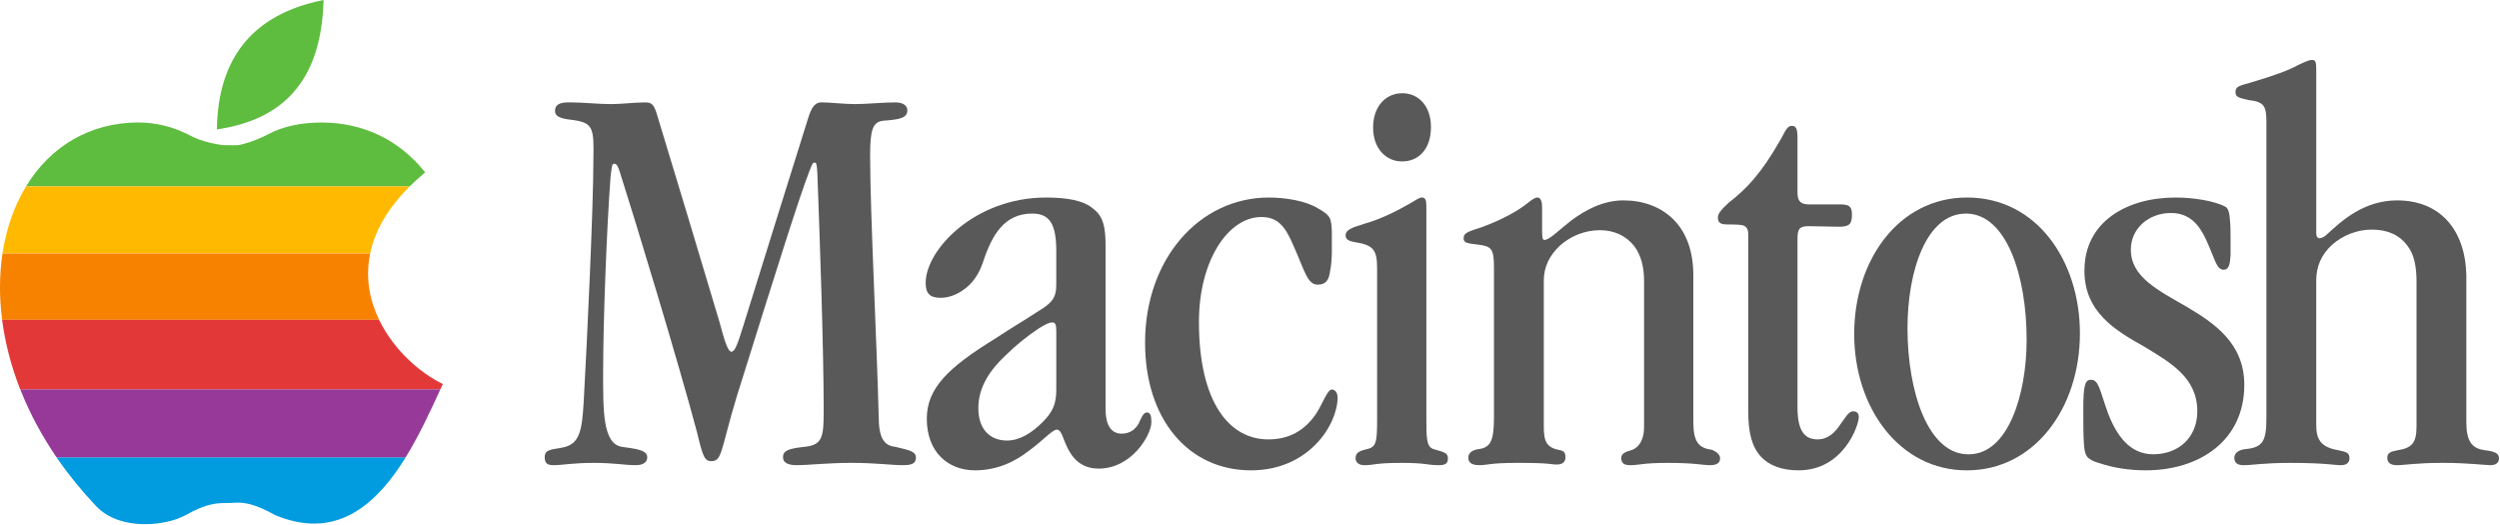
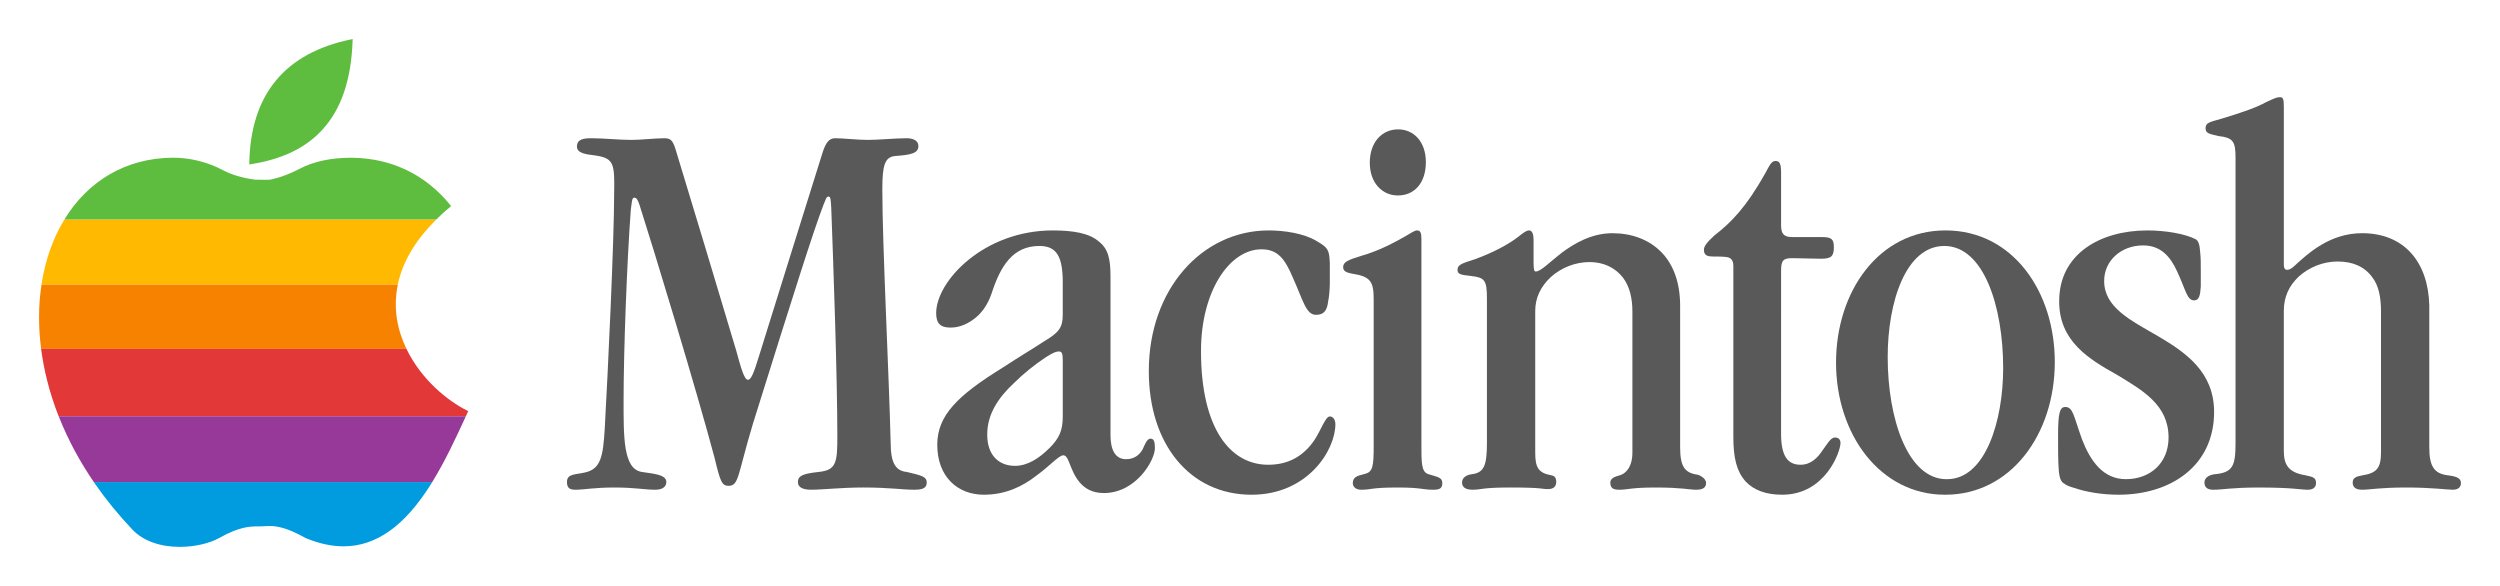
- <svg xmlns="http://www.w3.org/2000/svg" version="1.1" id="svg2" x="0px" y="0px" width="566.93px" height="118.865px" viewBox="0 0 566.93 118.865" enable-background="new 0 0 566.93 118.865" xml:space="preserve">
+ <svg xmlns="http://www.w3.org/2000/svg" version="1.1" id="svg2" x="0px" y="0px" width="512" height="120" viewBox="0 0 512 120" enable-background="new 0 0 566.93 118.865" xml:space="preserve">
  <defs id="defs912">
	
	
	
	
	
	
	
	
	
	

		
		
		
		
		
		
		
	</defs>
-   <g id="layer1">
+   <g id="g6500" transform="matrix(0.8748902,0,0,0.8749569,8.000278,7.999125)">
+     <g id="layer1">
</g>
-   <g id="layer5">
+     <g id="layer5">
</g>
-   <path fill="#595959" d="m 177.639,103.668 c 0,-1.56 1.428,-1.949 4.808,-2.339 4.161,-0.391 4.418,-2.209 4.418,-8.188 0,-14.037 -0.907,-39.771 -1.428,-53.678 -0.13,-1.949 -0.13,-2.6 -0.65,-2.6 -0.52,0 -0.651,0.781 -1.171,1.95 -2.47,6.5 -6.497,19.235 -16.505,51.208 -3.64,12.086 -3.25,14.557 -5.719,14.557 -1.56,0 -1.949,-1.041 -3.25,-6.5 -4.288,-16.115 -14.296,-48.998 -17.546,-59.135 -0.391,-1.17 -0.649,-1.82 -1.301,-1.82 -0.518,0 -0.518,1.04 -0.777,2.859 -0.91,12.215 -1.688,33.142 -1.688,44.45 0,8.577 -0.133,16.246 4.288,16.896 2.339,0.392 5.719,0.521 5.719,2.34 0,1.039 -0.779,1.819 -2.602,1.819 -2.598,0 -4.676,-0.521 -9.617,-0.521 -4.548,0 -7.146,0.521 -8.966,0.521 -1.302,0 -2.079,-0.26 -2.079,-1.819 0,-1.948 1.949,-1.69 4.158,-2.209 3.77,-0.78 4.289,-3.771 4.678,-10.14 0.78,-13.905 2.209,-44.318 2.209,-55.106 0.13,-7.018 0,-8.317 -4.418,-8.968 -2.209,-0.259 -4.288,-0.519 -4.288,-2.079 0,-1.82 1.688,-1.949 3.509,-1.95 2.729,0 6.368,0.39 9.229,0.39 2.209,0 5.587,-0.39 7.668,-0.389 1.429,0 1.949,0.389 2.6,2.339 4.81,15.855 9.62,31.711 14.298,47.438 1.038,3.771 1.819,6.76 2.729,6.76 0.778,0 1.429,-1.819 2.597,-5.592 4.941,-15.854 9.88,-31.71 14.818,-47.438 0.776,-2.469 1.559,-3.509 2.989,-3.51 1.948,0 5.198,0.39 7.668,0.39 2.6,0 6.366,-0.39 9.097,-0.389 1.432,0 2.729,0.519 2.729,1.819 0,1.69 -1.688,2.081 -5.459,2.339 -2.339,0.26 -2.988,1.95 -2.988,7.798 0,12.867 1.561,43.279 1.95,59.266 0,4.81 1.168,6.629 3.769,6.89 3.25,0.778 4.679,1.041 4.679,2.47 0,1.43 -1.169,1.689 -2.986,1.689 -2.729,0 -5.851,-0.521 -11.828,-0.521 -5.199,0 -9.487,0.521 -12.348,0.521 -1.69,0 -2.988,-0.521 -2.988,-1.689 v -0.127 z" id="path873" />
-   <path fill="#595959" d="m 239.633,57.01 c 0,-6.108 -1.432,-8.579 -5.459,-8.579 -6.239,0 -9.097,4.68 -11.179,11.048 -0.91,2.729 -2.469,4.938 -4.418,6.238 -1.431,1.04 -3.25,1.819 -5.198,1.819 -2.47,0 -3.38,-1.041 -3.38,-3.379 0,-7.537 11.179,-19.364 27.294,-19.364 4.81,0 8.579,0.649 10.785,2.6 2.212,1.69 2.732,4.159 2.732,8.188 v 37.17 c 0,3.25 1.038,5.589 3.638,5.589 2.081,0 3.25,-1.169 3.9,-2.339 0.521,-1.17 1.038,-2.469 1.817,-2.469 0.78,0 1.041,0.648 1.041,2.209 0,2.857 -4.418,10.525 -11.959,10.525 -5.459,0 -7.018,-4.418 -8.059,-7.019 -0.391,-1.04 -0.777,-1.819 -1.428,-1.819 -1.041,0 -3.12,2.471 -6.37,4.811 -2.989,2.34 -7.019,4.418 -12.217,4.418 -6.108,0 -10.918,-4.157 -10.918,-11.697 0,-6.887 4.81,-11.566 15.336,-18.064 4.161,-2.729 7.277,-4.549 9.619,-6.108 3.509,-2.078 4.419,-3.25 4.419,-6.237 v -7.54 h 0.004 z m -17.679,35.61 c 0,4.811 2.732,7.279 6.5,7.279 2.859,0 5.589,-1.69 8.06,-4.16 2.339,-2.338 3.119,-4.158 3.119,-7.407 V 75.075 c 0,-1.561 -0.261,-1.95 -0.91,-1.95 -0.647,0 -1.299,0.26 -2.989,1.301 -2.729,1.819 -5.329,3.897 -7.538,6.108 -3.638,3.379 -6.24,7.277 -6.24,11.957 z" id="path875" />
-   <path fill="#595959" d="m 259.776,77.675 c 0,-18.975 12.347,-32.882 28.074,-32.882 3.51,0 8.188,0.649 11.178,2.469 2.729,1.56 2.988,2.079 3.119,5.199 v 4.68 c 0,1.169 -0.131,3.118 -0.392,4.288 -0.261,2.34 -1.171,3.12 -2.858,3.12 -2.34,0 -2.989,-3.378 -5.459,-8.837 -1.818,-4.29 -3.511,-6.499 -7.277,-6.499 -7.537,0 -14.167,9.877 -14.167,23.782 0,18.457 7.021,26.645 15.726,26.645 4.684,0 8.188,-1.949 10.788,-5.719 1.56,-2.339 2.601,-5.587 3.642,-5.587 0.776,0 1.299,0.778 1.299,1.819 0,6.107 -6.497,16.506 -19.624,16.506 -14.428,0 -24.045,-11.827 -24.045,-28.854 z" id="path877" />
-   <path fill="#595959" d="m 312.414,60.778 c 0,-4.158 -0.91,-5.199 -4.94,-5.849 -1.559,-0.26 -2.206,-0.649 -2.206,-1.56 0,-1.17 1.168,-1.689 4.158,-2.598 4.156,-1.172 7.798,-3.121 10.526,-4.681 1.298,-0.778 2.079,-1.3 2.601,-1.3 0.776,0 1.037,0.521 1.037,1.949 V 52.848 94.7 c 0,4.42 -0.042,6.641 1.637,7.146 2.296,0.696 3.25,0.781 3.25,2.082 0,1.168 -0.521,1.561 -2.078,1.561 -2.729,0 -2.678,-0.521 -8.396,-0.521 -6.238,0 -6.057,0.521 -8.524,0.521 -1.04,0 -1.951,-0.521 -1.951,-1.561 0,-1.301 0.911,-1.695 2.603,-2.082 2.067,-0.471 2.286,-1.56 2.286,-6.759 z m 5.589,-24.173 c -3.382,0 -6.499,-2.731 -6.499,-7.669 0,-4.808 2.859,-7.798 6.63,-7.798 3.639,0 6.497,2.859 6.497,7.668 0,5.068 -2.858,7.799 -6.497,7.799 z" id="path879" />
-   <path fill="#595959" d="m 338.926,60.778 c 0,-4.418 -0.521,-4.938 -3.768,-5.328 -2.339,-0.26 -3.12,-0.391 -3.12,-1.431 0,-1.3 1.299,-1.56 4.028,-2.469 4.678,-1.69 8.319,-3.769 10.267,-5.329 1.171,-0.909 1.821,-1.43 2.474,-1.43 0.776,0 1.038,1.04 1.038,2.209 v 5.2 c 0,1.819 0.13,2.209 0.521,2.209 1.171,0 3.249,-2.209 6.105,-4.418 2.991,-2.209 7.021,-4.549 11.827,-4.549 4.419,0 8.579,1.43 11.565,4.549 2.731,2.859 4.291,7.019 4.291,12.476 V 95.61 c 0,4.549 1.153,5.979 4.146,6.367 0,0 1.924,0.65 1.924,1.95 0,1.169 -0.911,1.562 -2.34,1.562 -1.562,0 -3.339,-0.521 -9.447,-0.521 -5.848,0 -6.474,0.521 -8.551,0.521 -1.433,0 -2.079,-0.391 -2.079,-1.69 0,-0.909 0.928,-1.354 2.209,-1.69 1.2,-0.313 2.962,-1.688 2.962,-5.328 V 63.769 c 0,-3.121 -0.646,-5.85 -2.209,-7.93 -1.818,-2.338 -4.549,-3.639 -7.798,-3.639 -3.382,0 -6.628,1.301 -9.098,3.51 -2.339,2.209 -3.641,4.809 -3.641,7.928 V 96.78 c 0,3.379 0.632,4.779 3.771,5.328 0.549,0.096 1.148,0.375 1.148,1.543 0,1.301 -0.91,1.689 -1.951,1.689 -1.56,0 -1.147,-0.375 -8.813,-0.375 -6.63,0 -6.734,0.521 -8.813,0.521 -1.56,0 -2.471,-0.521 -2.471,-1.69 0,-1.169 1.045,-1.784 2.341,-1.95 2.813,-0.354 3.481,-2.078 3.481,-7.277 V 60.778 Z" id="path881" />
-   <path fill="#595959" d="m 407.782,92.362 c 0,5.066 1.431,7.275 4.551,7.275 2.47,0 4.028,-1.689 5.068,-3.248 1.169,-1.562 1.948,-3.121 2.989,-3.121 0.776,0 1.299,0.391 1.299,1.301 0,1.949 -3.511,12.088 -13.647,12.088 -3.768,0 -6.627,-1.039 -8.575,-3.119 -2.078,-2.34 -2.858,-5.459 -2.858,-10.398 V 53.11 c 0,-1.431 -0.65,-1.951 -1.563,-2.08 -0.907,-0.131 -2.079,-0.131 -3.116,-0.131 -1.172,0 -2.213,-0.129 -2.213,-1.56 0,-0.91 0.78,-1.819 2.473,-3.379 4.027,-3.12 7.408,-6.628 11.826,-14.426 1.171,-2.209 1.56,-2.99 2.47,-2.99 0.907,0 1.299,0.521 1.299,2.729 v 12.348 c 0,1.95 0.649,2.729 2.604,2.729 h 7.018 c 2.209,0 2.729,0.52 2.729,2.34 0,2.08 -0.521,2.729 -2.989,2.729 -2.209,0 -4.548,-0.131 -6.757,-0.131 -2.082,0 -2.604,0.521 -2.604,2.859 z" id="path883" />
-   <path fill="#595959" d="m 446.125,106.657 c -15.076,0 -25.477,-14.037 -25.477,-30.934 0,-16.637 10.008,-30.933 25.604,-30.933 15.856,0 25.604,14.427 25.604,30.803 0,17.025 -10.397,31.063 -25.604,31.063 h -0.127 z m 0.518,-3.638 c 8.97,0 13.127,-13.646 13.127,-25.994 0,-14.428 -4.549,-28.593 -13.776,-28.593 -8.967,0 -13.255,12.997 -13.255,25.995 0,14.425 4.679,28.593 13.774,28.593 h 0.13 z" id="path885" />
-   <path fill="#595959" d="m 472.887,61.298 c 0,-10.917 9.487,-16.505 20.665,-16.505 4.157,0 8.84,0.778 11.31,2.079 0.646,0.39 0.911,1.3 1.038,3.119 0.131,1.17 0.131,2.6 0.131,4.55 v 3.379 c -0.131,2.08 -0.389,3.25 -1.561,3.25 -1.688,0 -1.947,-2.47 -4.029,-6.89 -1.56,-3.379 -3.77,-5.979 -7.927,-5.979 -5.069,0 -9.103,3.51 -9.103,8.318 0,6.237 6.24,9.228 12.74,12.996 6.368,3.77 12.996,8.317 12.996,17.677 0,12.605 -10.139,19.364 -22.354,19.364 -3.9,0 -7.668,-0.649 -10.27,-1.56 -0.908,-0.261 -1.818,-0.52 -2.472,-1.041 -0.646,-0.39 -1.168,-1.039 -1.298,-3.639 -0.13,-1.82 -0.13,-4.288 -0.13,-7.669 0,-5.199 0.388,-6.627 1.688,-6.627 1.82,0 1.947,2.079 3.899,7.538 1.948,5.068 4.938,9.357 10.27,9.357 5.849,0 10.007,-3.898 10.007,-9.748 0,-7.668 -6.109,-11.049 -12.089,-14.688 -6.497,-3.641 -13.517,-7.798 -13.517,-17.156 v -0.13 h 0.005 v 0.005 z" id="path887" />
-   <path fill="#595959" d="m 514.162,27.766 c 0,-3.769 -0.519,-4.678 -4.028,-5.069 -2.209,-0.521 -2.988,-0.65 -2.988,-1.82 0,-1.3 0.911,-1.43 3.642,-2.209 5.198,-1.56 8.448,-2.729 10.527,-3.899 1.688,-0.781 2.469,-1.17 3.25,-1.17 0.775,0 0.905,0.519 0.905,2.339 V 52.85 c 0,0.779 0.263,1.169 0.781,1.169 0.521,0 1.168,-0.391 1.688,-0.91 3.25,-2.988 8.316,-7.668 15.854,-7.668 9.747,0 15.466,6.627 15.727,16.896 v 33.271 c 0,4.42 1.173,6.108 4.291,6.498 2.079,0.261 3.117,0.65 3.117,1.82 0,1.17 -0.908,1.561 -1.948,1.561 -1.169,0 -5.068,-0.521 -10.784,-0.521 -6.24,0 -8.579,0.521 -10.4,0.521 -1.429,0 -2.209,-0.521 -2.209,-1.689 0,-1.168 0.91,-1.431 2.339,-1.689 3.25,-0.52 4.291,-1.688 4.291,-5.328 V 63.769 c 0,-3.25 -0.521,-6.108 -2.078,-8.059 -1.82,-2.469 -4.552,-3.641 -8.063,-3.641 -3.377,0 -6.627,1.301 -9.096,3.51 -2.341,2.21 -3.513,4.811 -3.513,8.061 v 32.752 c 0,3.377 1.172,5.068 5.069,5.717 1.951,0.394 2.469,0.65 2.469,1.82 0,1.17 -0.907,1.562 -1.947,1.562 -1.56,0 -3.512,-0.521 -11.438,-0.521 -6.367,0 -8.446,0.521 -10.658,0.521 -1.168,0 -2.078,-0.392 -2.078,-1.69 0,-1.169 1.172,-1.818 2.47,-1.949 4.157,-0.39 4.81,-1.949 4.81,-7.277 z" id="path889" />
-   <path fill="#008000" d="M 66.344,21.192 C 70.774,16.333 73.079,9.51 73.399,0.334 L 73.41,0.001 73.086,0.067 C 57.533,3.249 49.5,12.996 49.213,29.038 l -0.006,0.312 0.307,-0.048 c 7.408,-1.161 12.914,-3.814 16.83,-8.11 z" id="path891" style="fill:#5ebd3e;fill-opacity:1" />
-   <path fill="#0000ff" d="m 12.824,103.702 0.285,0.412 c 2.572,3.707 5.52,7.314 8.761,10.725 2.47,2.596 6.403,4.025 11.076,4.025 3.424,0 6.976,-0.809 9.269,-2.104 4.738,-2.681 7.252,-2.687 9.084,-2.688 0.371,0 0.715,-0.002 1.043,-0.021 l 0.303,-0.021 c 0.396,-0.024 0.806,-0.052 1.268,-0.052 1.625,0 4.057,0.318 8.471,2.813 3.082,1.29 6.068,1.944 8.881,1.944 v 0 c 7.658,0 14.371,-4.789 20.521,-14.633 L 92.038,103.7 H 12.824 Z" id="path893" style="fill:#009cdf;fill-opacity:1" />
-   <path fill="#008000" d="m 92.947,42.269 c 1.023,-1.02 2.126,-2.024 3.313,-3.015 l 0.197,-0.165 -0.164,-0.201 C 90.524,31.77 82.621,27.93 73.441,27.786 l -0.42,-0.003 c -4.651,0 -8.764,0.872 -11.896,2.521 -4.059,2.138 -7.079,2.613 -7.108,2.617 -0.051,0.007 -0.383,0.02 -1.295,0.02 -1.104,0 -2.061,-0.018 -2.176,-0.035 L 50.474,32.898 C 49.173,32.729 45.853,32.184 43.165,30.75 39.509,28.801 35.436,27.771 31.39,27.771 l -0.267,10e-4 C 20.42,27.893 11.471,33.108 5.908,42.269 Z" id="path895" style="fill:#5ebd3e;fill-opacity:1" />
-   <path fill="#ffff00" d="m 83.973,57.487 c 1.052,-5.094 3.895,-10.039 8.531,-14.771 l 0.438,-0.447 H 5.909 l -0.075,0.127 c -2.668,4.426 -4.435,9.545 -5.273,15.09 z" id="path897" style="fill:#ffb900;fill-opacity:1" />
-   <path fill="#ff6600" d="M 86.01,72.521 C 83.906,68.197 82.874,63.202 83.92,57.8 l 0.059,-0.313 H 0.569 L 0.536,57.713 C -0.17,62.521 -0.17,67.495 0.483,72.521 Z" id="path899" style="fill:#f78200;fill-opacity:1" />
-   <path fill="#ff0000" d="m 4.58,88.291 h 95.323 l 0.558,-1.206 -0.23,-0.115 C 95.668,84.711 89.553,79.767 86.072,72.667 L 86,72.521 H 0.478 l 0.042,0.297 c 0.58,4.348 1.771,9.632 4.06,15.473 z" id="path901" style="fill:#e23838;fill-opacity:1" />
-   <path fill="#800080" d="m 12.827,103.702 h 79.201 c 3.026,-4.898 5.517,-10.297 7.707,-15.039 L 99.907,88.29 H 4.594 l 0.144,0.361 c 2.085,5.205 4.789,10.233 8.089,15.051 z" id="path903" style="fill:#973999;fill-opacity:1" />
+     <path fill="#595959" d="m 177.639,103.668 c 0,-1.56 1.428,-1.949 4.808,-2.339 4.161,-0.391 4.418,-2.209 4.418,-8.188 0,-14.037 -0.907,-39.771 -1.428,-53.678 -0.13,-1.949 -0.13,-2.6 -0.65,-2.6 -0.52,0 -0.651,0.781 -1.171,1.95 -2.47,6.5 -6.497,19.235 -16.505,51.208 -3.64,12.086 -3.25,14.557 -5.719,14.557 -1.56,0 -1.949,-1.041 -3.25,-6.5 -4.288,-16.115 -14.296,-48.998 -17.546,-59.135 -0.391,-1.17 -0.649,-1.82 -1.301,-1.82 -0.518,0 -0.518,1.04 -0.777,2.859 -0.91,12.215 -1.688,33.142 -1.688,44.45 0,8.577 -0.133,16.246 4.288,16.896 2.339,0.392 5.719,0.521 5.719,2.34 0,1.039 -0.779,1.819 -2.602,1.819 -2.598,0 -4.676,-0.521 -9.617,-0.521 -4.548,0 -7.146,0.521 -8.966,0.521 -1.302,0 -2.079,-0.26 -2.079,-1.819 0,-1.948 1.949,-1.69 4.158,-2.209 3.77,-0.78 4.289,-3.771 4.678,-10.14 0.78,-13.905 2.209,-44.318 2.209,-55.106 0.13,-7.018 0,-8.317 -4.418,-8.968 -2.209,-0.259 -4.288,-0.519 -4.288,-2.079 0,-1.82 1.688,-1.949 3.509,-1.95 2.729,0 6.368,0.39 9.229,0.39 2.209,0 5.587,-0.39 7.668,-0.389 1.429,0 1.949,0.389 2.6,2.339 4.81,15.855 9.62,31.711 14.298,47.438 1.038,3.771 1.819,6.76 2.729,6.76 0.778,0 1.429,-1.819 2.597,-5.592 4.941,-15.854 9.88,-31.71 14.818,-47.438 0.776,-2.469 1.559,-3.509 2.989,-3.51 1.948,0 5.198,0.39 7.668,0.39 2.6,0 6.366,-0.39 9.097,-0.389 1.432,0 2.729,0.519 2.729,1.819 0,1.69 -1.688,2.081 -5.459,2.339 -2.339,0.26 -2.988,1.95 -2.988,7.798 0,12.867 1.561,43.279 1.95,59.266 0,4.81 1.168,6.629 3.769,6.89 3.25,0.778 4.679,1.041 4.679,2.47 0,1.43 -1.169,1.689 -2.986,1.689 -2.729,0 -5.851,-0.521 -11.828,-0.521 -5.199,0 -9.487,0.521 -12.348,0.521 -1.69,0 -2.988,-0.521 -2.988,-1.689 v -0.127 z" id="path873" />
+     <path fill="#595959" d="m 239.633,57.01 c 0,-6.108 -1.432,-8.579 -5.459,-8.579 -6.239,0 -9.097,4.68 -11.179,11.048 -0.91,2.729 -2.469,4.938 -4.418,6.238 -1.431,1.04 -3.25,1.819 -5.198,1.819 -2.47,0 -3.38,-1.041 -3.38,-3.379 0,-7.537 11.179,-19.364 27.294,-19.364 4.81,0 8.579,0.649 10.785,2.6 2.212,1.69 2.732,4.159 2.732,8.188 v 37.17 c 0,3.25 1.038,5.589 3.638,5.589 2.081,0 3.25,-1.169 3.9,-2.339 0.521,-1.17 1.038,-2.469 1.817,-2.469 0.78,0 1.041,0.648 1.041,2.209 0,2.857 -4.418,10.525 -11.959,10.525 -5.459,0 -7.018,-4.418 -8.059,-7.019 -0.391,-1.04 -0.777,-1.819 -1.428,-1.819 -1.041,0 -3.12,2.471 -6.37,4.811 -2.989,2.34 -7.019,4.418 -12.217,4.418 -6.108,0 -10.918,-4.157 -10.918,-11.697 0,-6.887 4.81,-11.566 15.336,-18.064 4.161,-2.729 7.277,-4.549 9.619,-6.108 3.509,-2.078 4.419,-3.25 4.419,-6.237 v -7.54 h 0.004 z m -17.679,35.61 c 0,4.811 2.732,7.279 6.5,7.279 2.859,0 5.589,-1.69 8.06,-4.16 2.339,-2.338 3.119,-4.158 3.119,-7.407 V 75.075 c 0,-1.561 -0.261,-1.95 -0.91,-1.95 -0.647,0 -1.299,0.26 -2.989,1.301 -2.729,1.819 -5.329,3.897 -7.538,6.108 -3.638,3.379 -6.24,7.277 -6.24,11.957 z" id="path875" />
+     <path fill="#595959" d="m 259.776,77.675 c 0,-18.975 12.347,-32.882 28.074,-32.882 3.51,0 8.188,0.649 11.178,2.469 2.729,1.56 2.988,2.079 3.119,5.199 v 4.68 c 0,1.169 -0.131,3.118 -0.392,4.288 -0.261,2.34 -1.171,3.12 -2.858,3.12 -2.34,0 -2.989,-3.378 -5.459,-8.837 -1.818,-4.29 -3.511,-6.499 -7.277,-6.499 -7.537,0 -14.167,9.877 -14.167,23.782 0,18.457 7.021,26.645 15.726,26.645 4.684,0 8.188,-1.949 10.788,-5.719 1.56,-2.339 2.601,-5.587 3.642,-5.587 0.776,0 1.299,0.778 1.299,1.819 0,6.107 -6.497,16.506 -19.624,16.506 -14.428,0 -24.045,-11.827 -24.045,-28.854 z" id="path877" />
+     <path fill="#595959" d="m 312.414,60.778 c 0,-4.158 -0.91,-5.199 -4.94,-5.849 -1.559,-0.26 -2.206,-0.649 -2.206,-1.56 0,-1.17 1.168,-1.689 4.158,-2.598 4.156,-1.172 7.798,-3.121 10.526,-4.681 1.298,-0.778 2.079,-1.3 2.601,-1.3 0.776,0 1.037,0.521 1.037,1.949 V 52.848 94.7 c 0,4.42 -0.042,6.641 1.637,7.146 2.296,0.696 3.25,0.781 3.25,2.082 0,1.168 -0.521,1.561 -2.078,1.561 -2.729,0 -2.678,-0.521 -8.396,-0.521 -6.238,0 -6.057,0.521 -8.524,0.521 -1.04,0 -1.951,-0.521 -1.951,-1.561 0,-1.301 0.911,-1.695 2.603,-2.082 2.067,-0.471 2.286,-1.56 2.286,-6.759 z m 5.589,-24.173 c -3.382,0 -6.499,-2.731 -6.499,-7.669 0,-4.808 2.859,-7.798 6.63,-7.798 3.639,0 6.497,2.859 6.497,7.668 0,5.068 -2.858,7.799 -6.497,7.799 z" id="path879" />
+     <path fill="#595959" d="m 338.926,60.778 c 0,-4.418 -0.521,-4.938 -3.768,-5.328 -2.339,-0.26 -3.12,-0.391 -3.12,-1.431 0,-1.3 1.299,-1.56 4.028,-2.469 4.678,-1.69 8.319,-3.769 10.267,-5.329 1.171,-0.909 1.821,-1.43 2.474,-1.43 0.776,0 1.038,1.04 1.038,2.209 v 5.2 c 0,1.819 0.13,2.209 0.521,2.209 1.171,0 3.249,-2.209 6.105,-4.418 2.991,-2.209 7.021,-4.549 11.827,-4.549 4.419,0 8.579,1.43 11.565,4.549 2.731,2.859 4.291,7.019 4.291,12.476 V 95.61 c 0,4.549 1.153,5.979 4.146,6.367 0,0 1.924,0.65 1.924,1.95 0,1.169 -0.911,1.562 -2.34,1.562 -1.562,0 -3.339,-0.521 -9.447,-0.521 -5.848,0 -6.474,0.521 -8.551,0.521 -1.433,0 -2.079,-0.391 -2.079,-1.69 0,-0.909 0.928,-1.354 2.209,-1.69 1.2,-0.313 2.962,-1.688 2.962,-5.328 V 63.769 c 0,-3.121 -0.646,-5.85 -2.209,-7.93 -1.818,-2.338 -4.549,-3.639 -7.798,-3.639 -3.382,0 -6.628,1.301 -9.098,3.51 -2.339,2.209 -3.641,4.809 -3.641,7.928 V 96.78 c 0,3.379 0.632,4.779 3.771,5.328 0.549,0.096 1.148,0.375 1.148,1.543 0,1.301 -0.91,1.689 -1.951,1.689 -1.56,0 -1.147,-0.375 -8.813,-0.375 -6.63,0 -6.734,0.521 -8.813,0.521 -1.56,0 -2.471,-0.521 -2.471,-1.69 0,-1.169 1.045,-1.784 2.341,-1.95 2.813,-0.354 3.481,-2.078 3.481,-7.277 V 60.778 Z" id="path881" />
+     <path fill="#595959" d="m 407.782,92.362 c 0,5.066 1.431,7.275 4.551,7.275 2.47,0 4.028,-1.689 5.068,-3.248 1.169,-1.562 1.948,-3.121 2.989,-3.121 0.776,0 1.299,0.391 1.299,1.301 0,1.949 -3.511,12.088 -13.647,12.088 -3.768,0 -6.627,-1.039 -8.575,-3.119 -2.078,-2.34 -2.858,-5.459 -2.858,-10.398 V 53.11 c 0,-1.431 -0.65,-1.951 -1.563,-2.08 -0.907,-0.131 -2.079,-0.131 -3.116,-0.131 -1.172,0 -2.213,-0.129 -2.213,-1.56 0,-0.91 0.78,-1.819 2.473,-3.379 4.027,-3.12 7.408,-6.628 11.826,-14.426 1.171,-2.209 1.56,-2.99 2.47,-2.99 0.907,0 1.299,0.521 1.299,2.729 v 12.348 c 0,1.95 0.649,2.729 2.604,2.729 h 7.018 c 2.209,0 2.729,0.52 2.729,2.34 0,2.08 -0.521,2.729 -2.989,2.729 -2.209,0 -4.548,-0.131 -6.757,-0.131 -2.082,0 -2.604,0.521 -2.604,2.859 z" id="path883" />
+     <path fill="#595959" d="m 446.125,106.657 c -15.076,0 -25.477,-14.037 -25.477,-30.934 0,-16.637 10.008,-30.933 25.604,-30.933 15.856,0 25.604,14.427 25.604,30.803 0,17.025 -10.397,31.063 -25.604,31.063 h -0.127 z m 0.518,-3.638 c 8.97,0 13.127,-13.646 13.127,-25.994 0,-14.428 -4.549,-28.593 -13.776,-28.593 -8.967,0 -13.255,12.997 -13.255,25.995 0,14.425 4.679,28.593 13.774,28.593 h 0.13 z" id="path885" />
+     <path fill="#595959" d="m 472.887,61.298 c 0,-10.917 9.487,-16.505 20.665,-16.505 4.157,0 8.84,0.778 11.31,2.079 0.646,0.39 0.911,1.3 1.038,3.119 0.131,1.17 0.131,2.6 0.131,4.55 v 3.379 c -0.131,2.08 -0.389,3.25 -1.561,3.25 -1.688,0 -1.947,-2.47 -4.029,-6.89 -1.56,-3.379 -3.77,-5.979 -7.927,-5.979 -5.069,0 -9.103,3.51 -9.103,8.318 0,6.237 6.24,9.228 12.74,12.996 6.368,3.77 12.996,8.317 12.996,17.677 0,12.605 -10.139,19.364 -22.354,19.364 -3.9,0 -7.668,-0.649 -10.27,-1.56 -0.908,-0.261 -1.818,-0.52 -2.472,-1.041 -0.646,-0.39 -1.168,-1.039 -1.298,-3.639 -0.13,-1.82 -0.13,-4.288 -0.13,-7.669 0,-5.199 0.388,-6.627 1.688,-6.627 1.82,0 1.947,2.079 3.899,7.538 1.948,5.068 4.938,9.357 10.27,9.357 5.849,0 10.007,-3.898 10.007,-9.748 0,-7.668 -6.109,-11.049 -12.089,-14.688 -6.497,-3.641 -13.517,-7.798 -13.517,-17.156 v -0.13 h 0.005 v 0.005 z" id="path887" />
+     <path fill="#595959" d="m 514.162,27.766 c 0,-3.769 -0.519,-4.678 -4.028,-5.069 -2.209,-0.521 -2.988,-0.65 -2.988,-1.82 0,-1.3 0.911,-1.43 3.642,-2.209 5.198,-1.56 8.448,-2.729 10.527,-3.899 1.688,-0.781 2.469,-1.17 3.25,-1.17 0.775,0 0.905,0.519 0.905,2.339 V 52.85 c 0,0.779 0.263,1.169 0.781,1.169 0.521,0 1.168,-0.391 1.688,-0.91 3.25,-2.988 8.316,-7.668 15.854,-7.668 9.747,0 15.466,6.627 15.727,16.896 v 33.271 c 0,4.42 1.173,6.108 4.291,6.498 2.079,0.261 3.117,0.65 3.117,1.82 0,1.17 -0.908,1.561 -1.948,1.561 -1.169,0 -5.068,-0.521 -10.784,-0.521 -6.24,0 -8.579,0.521 -10.4,0.521 -1.429,0 -2.209,-0.521 -2.209,-1.689 0,-1.168 0.91,-1.431 2.339,-1.689 3.25,-0.52 4.291,-1.688 4.291,-5.328 V 63.769 c 0,-3.25 -0.521,-6.108 -2.078,-8.059 -1.82,-2.469 -4.552,-3.641 -8.063,-3.641 -3.377,0 -6.627,1.301 -9.096,3.51 -2.341,2.21 -3.513,4.811 -3.513,8.061 v 32.752 c 0,3.377 1.172,5.068 5.069,5.717 1.951,0.394 2.469,0.65 2.469,1.82 0,1.17 -0.907,1.562 -1.947,1.562 -1.56,0 -3.512,-0.521 -11.438,-0.521 -6.367,0 -8.446,0.521 -10.658,0.521 -1.168,0 -2.078,-0.392 -2.078,-1.69 0,-1.169 1.172,-1.818 2.47,-1.949 4.157,-0.39 4.81,-1.949 4.81,-7.277 z" id="path889" />
+     <path fill="#008000" d="M 66.344,21.192 C 70.774,16.333 73.079,9.51 73.399,0.334 L 73.41,0.001 73.086,0.067 C 57.533,3.249 49.5,12.996 49.213,29.038 l -0.006,0.312 0.307,-0.048 c 7.408,-1.161 12.914,-3.814 16.83,-8.11 z" id="path891" style="fill:#5ebd3e;fill-opacity:1" />
+     <path fill="#0000ff" d="m 12.824,103.702 0.285,0.412 c 2.572,3.707 5.52,7.314 8.761,10.725 2.47,2.596 6.403,4.025 11.076,4.025 3.424,0 6.976,-0.809 9.269,-2.104 4.738,-2.681 7.252,-2.687 9.084,-2.688 0.371,0 0.715,-0.002 1.043,-0.021 l 0.303,-0.021 c 0.396,-0.024 0.806,-0.052 1.268,-0.052 1.625,0 4.057,0.318 8.471,2.813 3.082,1.29 6.068,1.944 8.881,1.944 v 0 c 7.658,0 14.371,-4.789 20.521,-14.633 L 92.038,103.7 H 12.824 Z" id="path893" style="fill:#009cdf;fill-opacity:1" />
+     <path fill="#008000" d="m 92.947,42.269 c 1.023,-1.02 2.126,-2.024 3.313,-3.015 l 0.197,-0.165 -0.164,-0.201 C 90.524,31.77 82.621,27.93 73.441,27.786 l -0.42,-0.003 c -4.651,0 -8.764,0.872 -11.896,2.521 -4.059,2.138 -7.079,2.613 -7.108,2.617 -0.051,0.007 -0.383,0.02 -1.295,0.02 -1.104,0 -2.061,-0.018 -2.176,-0.035 L 50.474,32.898 C 49.173,32.729 45.853,32.184 43.165,30.75 39.509,28.801 35.436,27.771 31.39,27.771 l -0.267,10e-4 C 20.42,27.893 11.471,33.108 5.908,42.269 Z" id="path895" style="fill:#5ebd3e;fill-opacity:1" />
+     <path fill="#ffff00" d="m 83.973,57.487 c 1.052,-5.094 3.895,-10.039 8.531,-14.771 l 0.438,-0.447 H 5.909 l -0.075,0.127 c -2.668,4.426 -4.435,9.545 -5.273,15.09 z" id="path897" style="fill:#ffb900;fill-opacity:1" />
+     <path fill="#ff6600" d="M 86.01,72.521 C 83.906,68.197 82.874,63.202 83.92,57.8 l 0.059,-0.313 H 0.569 L 0.536,57.713 C -0.17,62.521 -0.17,67.495 0.483,72.521 Z" id="path899" style="fill:#f78200;fill-opacity:1" />
+     <path fill="#ff0000" d="m 4.58,88.291 h 95.323 l 0.558,-1.206 -0.23,-0.115 C 95.668,84.711 89.553,79.767 86.072,72.667 L 86,72.521 H 0.478 l 0.042,0.297 c 0.58,4.348 1.771,9.632 4.06,15.473 z" id="path901" style="fill:#e23838;fill-opacity:1" />
+     <path fill="#800080" d="m 12.827,103.702 h 79.201 c 3.026,-4.898 5.517,-10.297 7.707,-15.039 L 99.907,88.29 H 4.594 l 0.144,0.361 c 2.085,5.205 4.789,10.233 8.089,15.051 z" id="path903" style="fill:#973999;fill-opacity:1" />
+   </g>
</svg>
